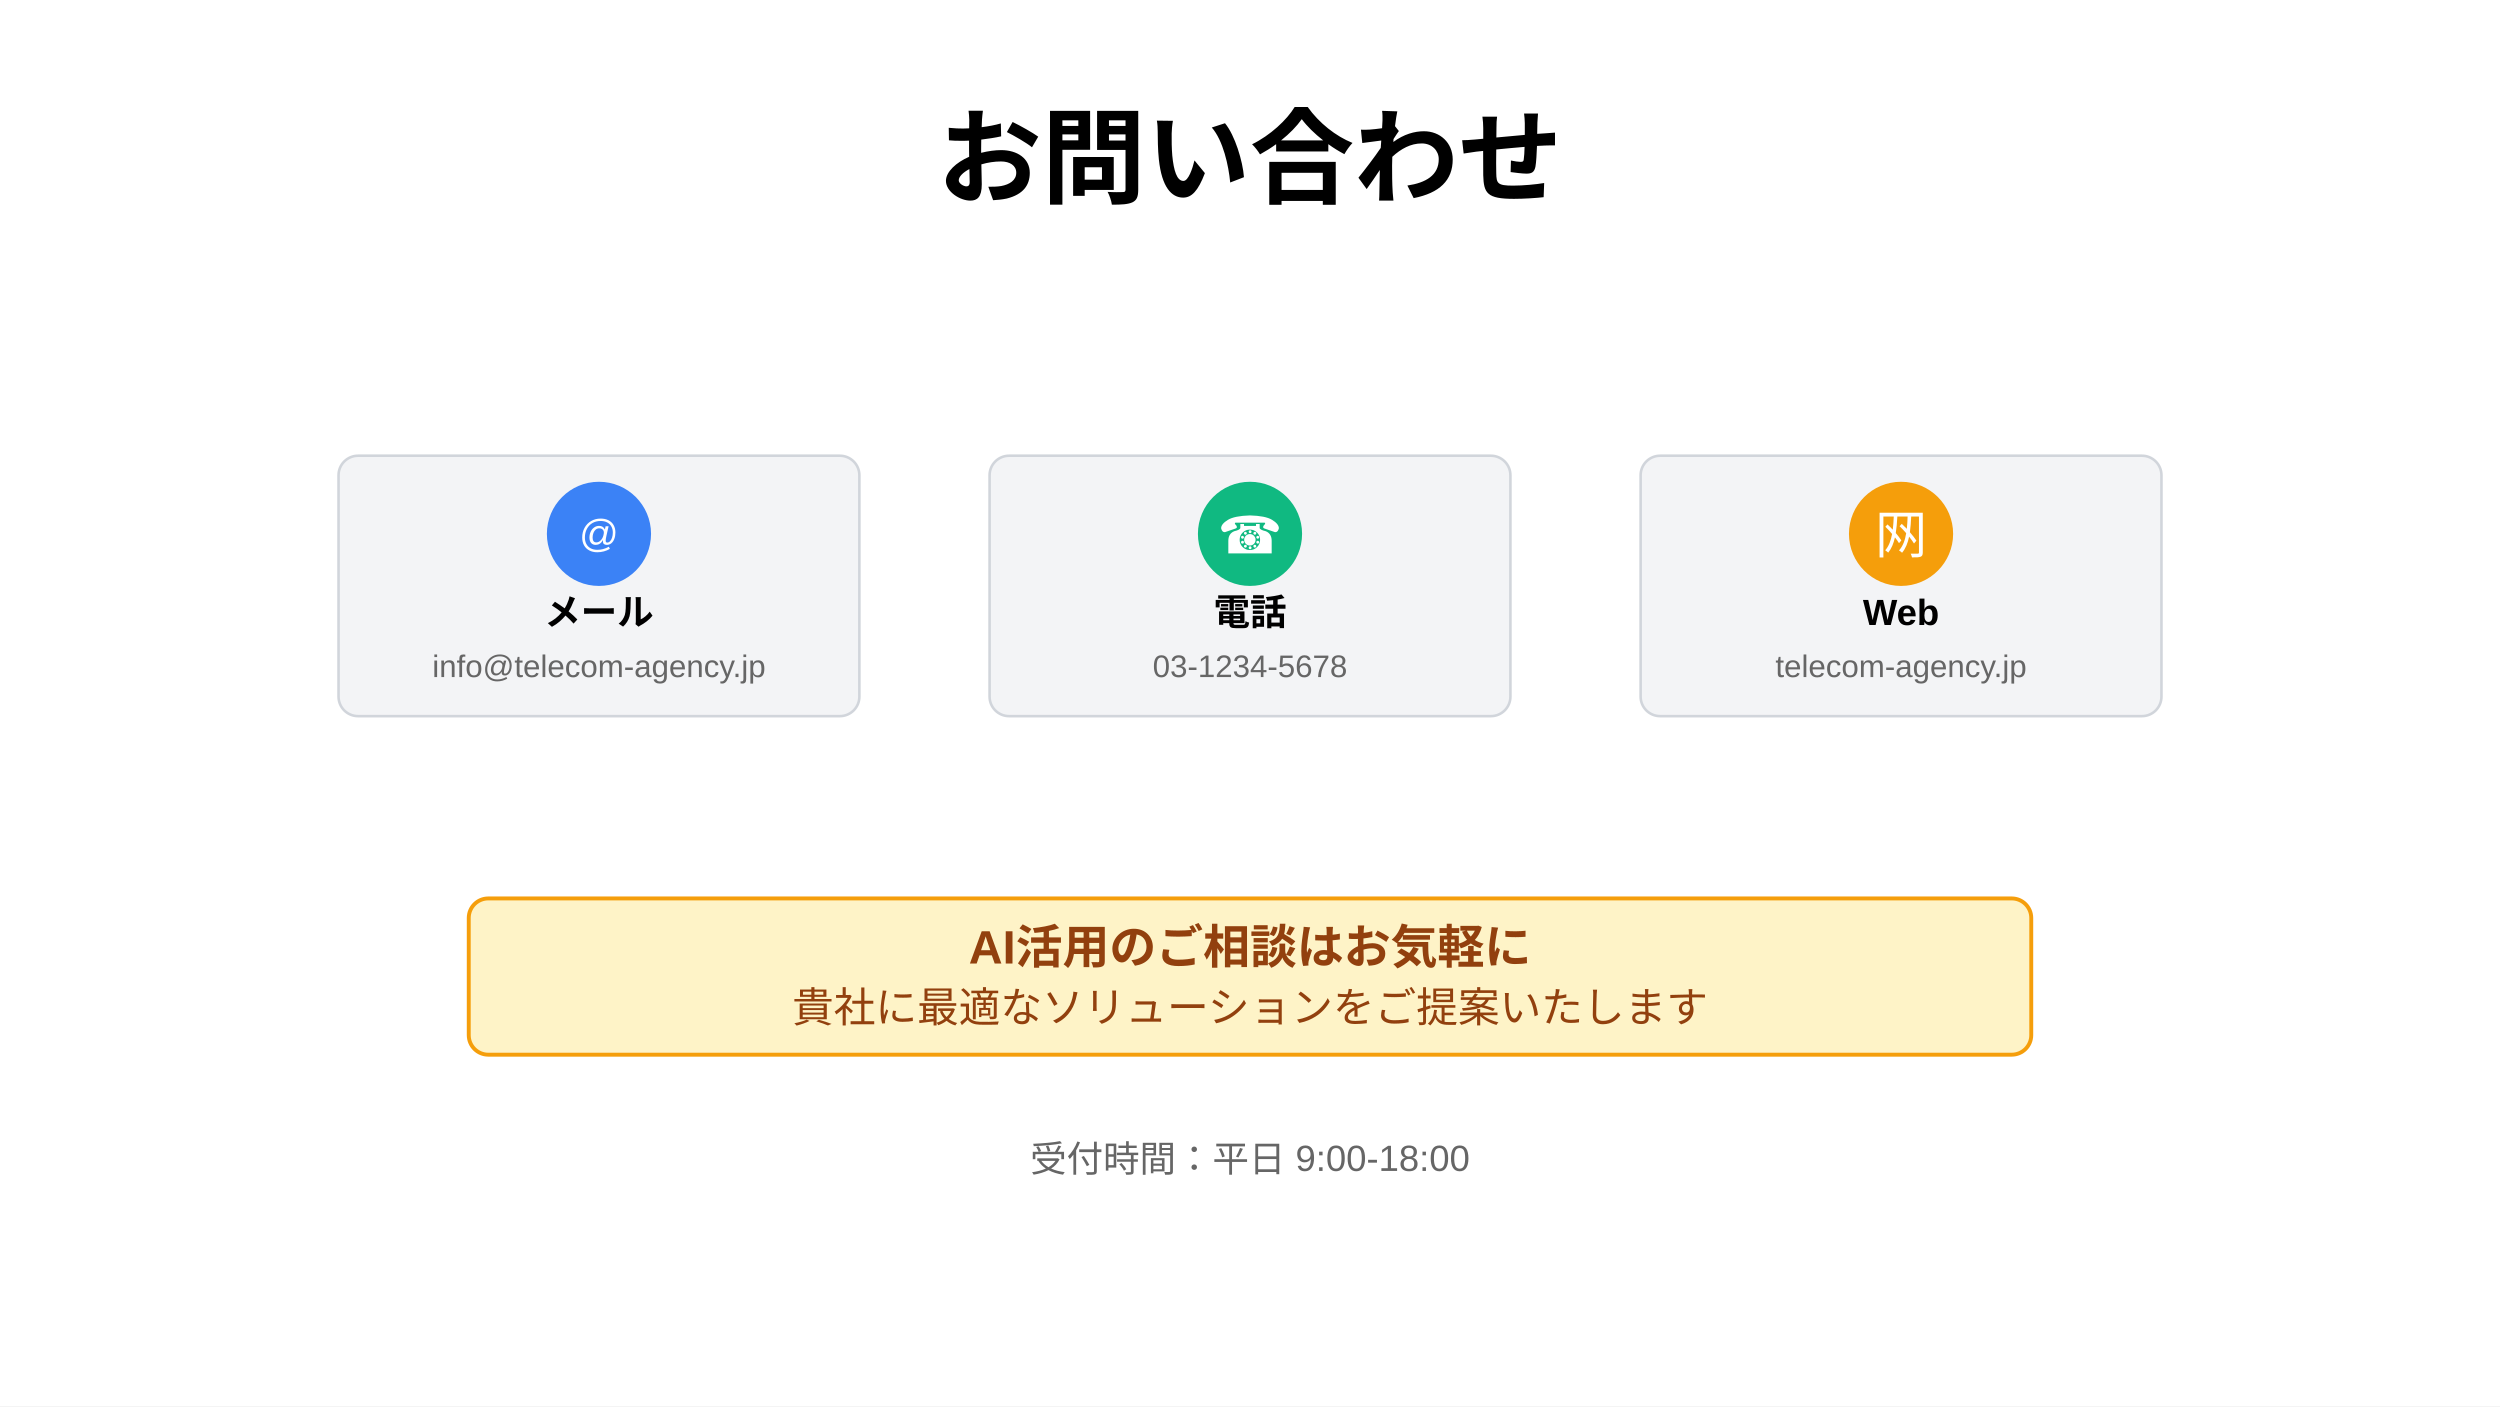
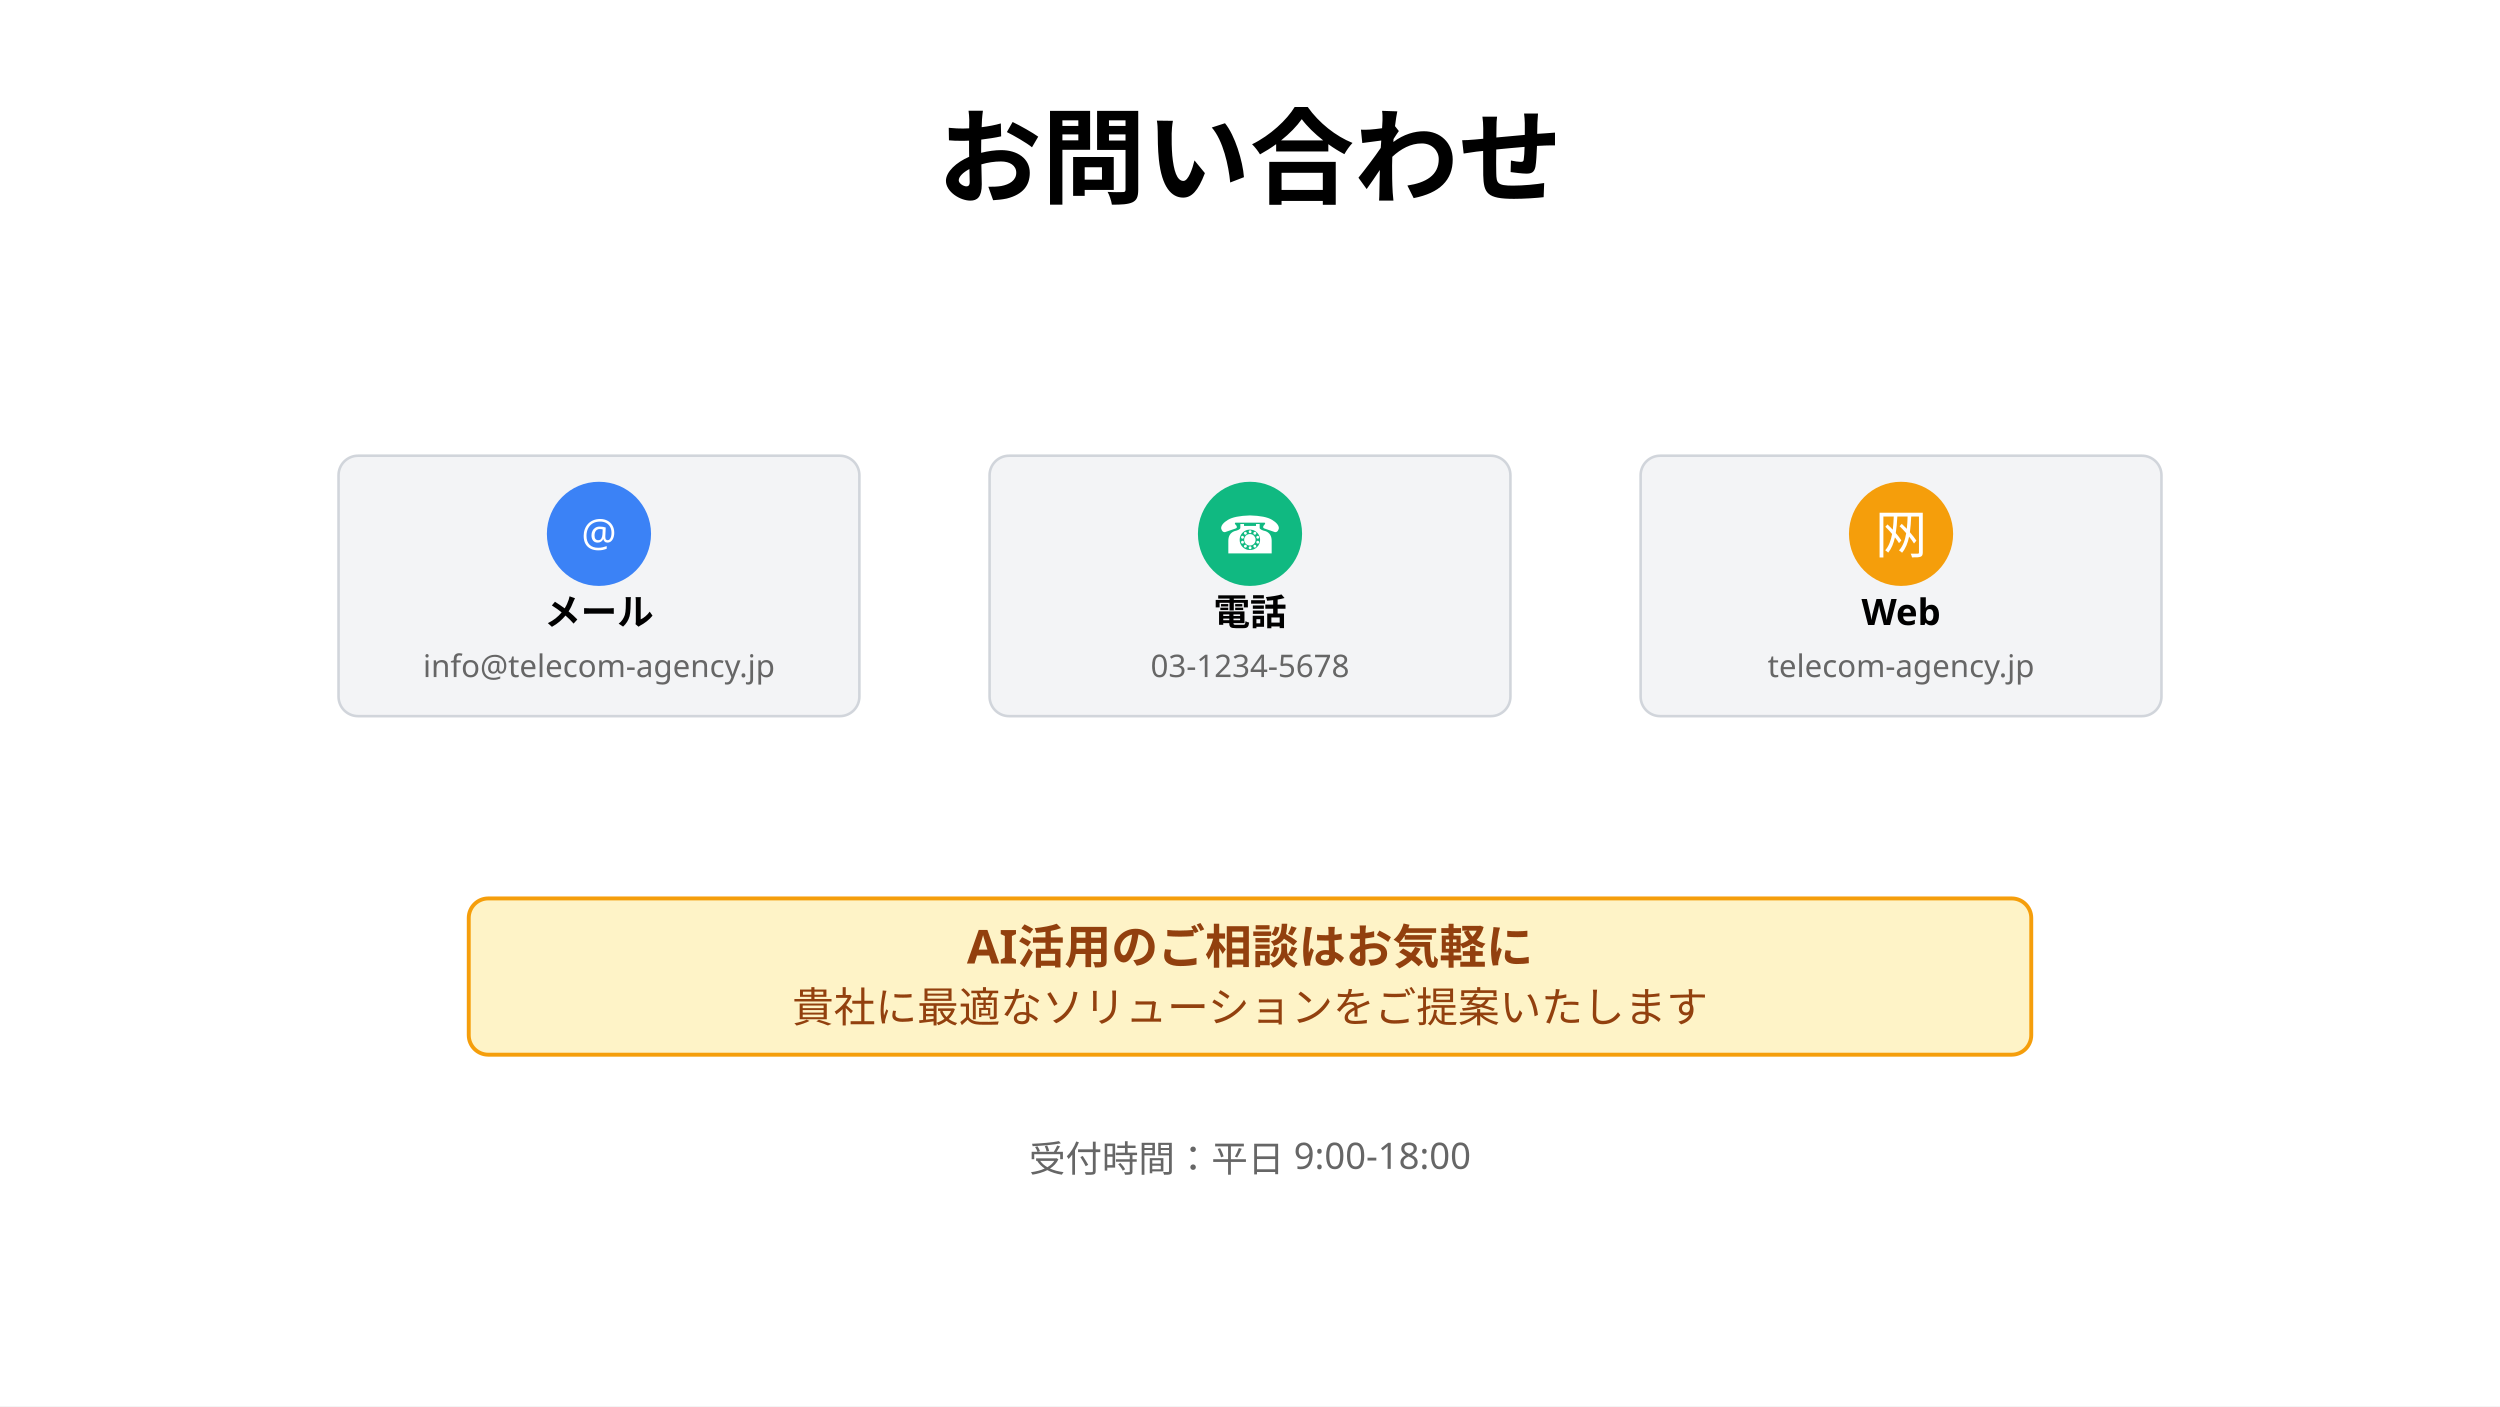
<svg xmlns="http://www.w3.org/2000/svg" viewBox="0 0 1920 1080">
  <rect width="1920" height="1080" fill="#FFFFFF" />
-   <text x="960" y="150" font-family="Arial Black, sans-serif" font-size="80" font-weight="900" text-anchor="middle" fill="#000000">
+   <text x="960" y="150" font-family="Noto Sans, Noto Sans JP, sans-serif" font-size="80" font-weight="700" text-anchor="middle" fill="#000000">
    お問い合わせ
  </text>
  <g transform="translate(960, 450)">
    <g transform="translate(-500, 0)">
      <rect x="-200" y="-100" width="400" height="200" fill="#F3F4F6" rx="15" stroke="#D1D5DB" stroke-width="2" />
      <circle cx="0" cy="-40" r="40" fill="#3B82F6" />
-       <text x="0" y="-30" font-family="Arial, sans-serif" font-size="30" text-anchor="middle" fill="#FFFFFF">@</text>
-       <text x="0" y="30" font-family="Arial, sans-serif" font-size="28" font-weight="bold" text-anchor="middle" fill="#000000">メール</text>
-       <text x="0" y="70" font-family="Arial, sans-serif" font-size="24" text-anchor="middle" fill="#666666">info@telecom-agency.jp</text>
+       <text x="0" y="-30" font-family="Noto Sans, Noto Sans JP, sans-serif" font-size="30" text-anchor="middle" fill="#FFFFFF">@</text>
+       <text x="0" y="30" font-family="Noto Sans, Noto Sans JP, sans-serif" font-size="28" font-weight="bold" text-anchor="middle" fill="#000000">メール</text>
+       <text x="0" y="70" font-family="Noto Sans, Noto Sans JP, sans-serif" font-size="24" text-anchor="middle" fill="#666666">info@telecom-agency.jp</text>
    </g>
    <g transform="translate(0, 0)">
      <rect x="-200" y="-100" width="400" height="200" fill="#F3F4F6" rx="15" stroke="#D1D5DB" stroke-width="2" />
      <circle cx="0" cy="-40" r="40" fill="#10B981" />
-       <text x="0" y="-25" font-family="Arial, sans-serif" font-size="40" text-anchor="middle" fill="#FFFFFF">☎</text>
-       <text x="0" y="30" font-family="Arial, sans-serif" font-size="28" font-weight="bold" text-anchor="middle" fill="#000000">電話</text>
-       <text x="0" y="70" font-family="Arial, sans-serif" font-size="24" text-anchor="middle" fill="#666666">03-1234-5678</text>
+       <text x="0" y="-25" font-family="Noto Sans, Noto Sans JP, sans-serif" font-size="40" text-anchor="middle" fill="#FFFFFF">☎</text>
+       <text x="0" y="30" font-family="Noto Sans, Noto Sans JP, sans-serif" font-size="28" font-weight="bold" text-anchor="middle" fill="#000000">電話</text>
+       <text x="0" y="70" font-family="Noto Sans, Noto Sans JP, sans-serif" font-size="24" text-anchor="middle" fill="#666666">03-1234-5678</text>
    </g>
    <g transform="translate(500, 0)">
      <rect x="-200" y="-100" width="400" height="200" fill="#F3F4F6" rx="15" stroke="#D1D5DB" stroke-width="2" />
      <circle cx="0" cy="-40" r="40" fill="#F59E0B" />
-       <text x="0" y="-25" font-family="Arial, sans-serif" font-size="40" text-anchor="middle" fill="#FFFFFF">网</text>
-       <text x="0" y="30" font-family="Arial, sans-serif" font-size="28" font-weight="bold" text-anchor="middle" fill="#000000">Web</text>
-       <text x="0" y="70" font-family="Arial, sans-serif" font-size="24" text-anchor="middle" fill="#666666">telecom-agency.jp</text>
+       <text x="0" y="-25" font-family="Noto Sans, Noto Sans JP, sans-serif" font-size="40" text-anchor="middle" fill="#FFFFFF">网</text>
+       <text x="0" y="30" font-family="Noto Sans, Noto Sans JP, sans-serif" font-size="28" font-weight="bold" text-anchor="middle" fill="#000000">Web</text>
+       <text x="0" y="70" font-family="Noto Sans, Noto Sans JP, sans-serif" font-size="24" text-anchor="middle" fill="#666666">telecom-agency.jp</text>
    </g>
  </g>
  <g transform="translate(960, 750)">
    <rect x="-600" y="-60" width="1200" height="120" fill="#FEF3C7" rx="15" stroke="#F59E0B" stroke-width="3" />
-     <text x="0" y="-10" font-family="Arial, sans-serif" font-size="36" font-weight="bold" text-anchor="middle" fill="#92400E">
+     <text x="0" y="-10" font-family="Noto Sans, Noto Sans JP, sans-serif" font-size="36" font-weight="bold" text-anchor="middle" fill="#92400E">
      AI活用のご相談はお気軽に
    </text>
-     <text x="0" y="35" font-family="Arial, sans-serif" font-size="32" text-anchor="middle" fill="#92400E">
+     <text x="0" y="35" font-family="Noto Sans, Noto Sans JP, sans-serif" font-size="32" text-anchor="middle" fill="#92400E">
      貴社に最適なソリューションをご提案いたします
    </text>
  </g>
-   <text x="960" y="900" font-family="Arial, sans-serif" font-size="28" text-anchor="middle" fill="#666666">
+   <text x="960" y="900" font-family="Noto Sans, Noto Sans JP, sans-serif" font-size="28" text-anchor="middle" fill="#666666">
    受付時間：平日 9:00-18:00
  </text>
</svg>
